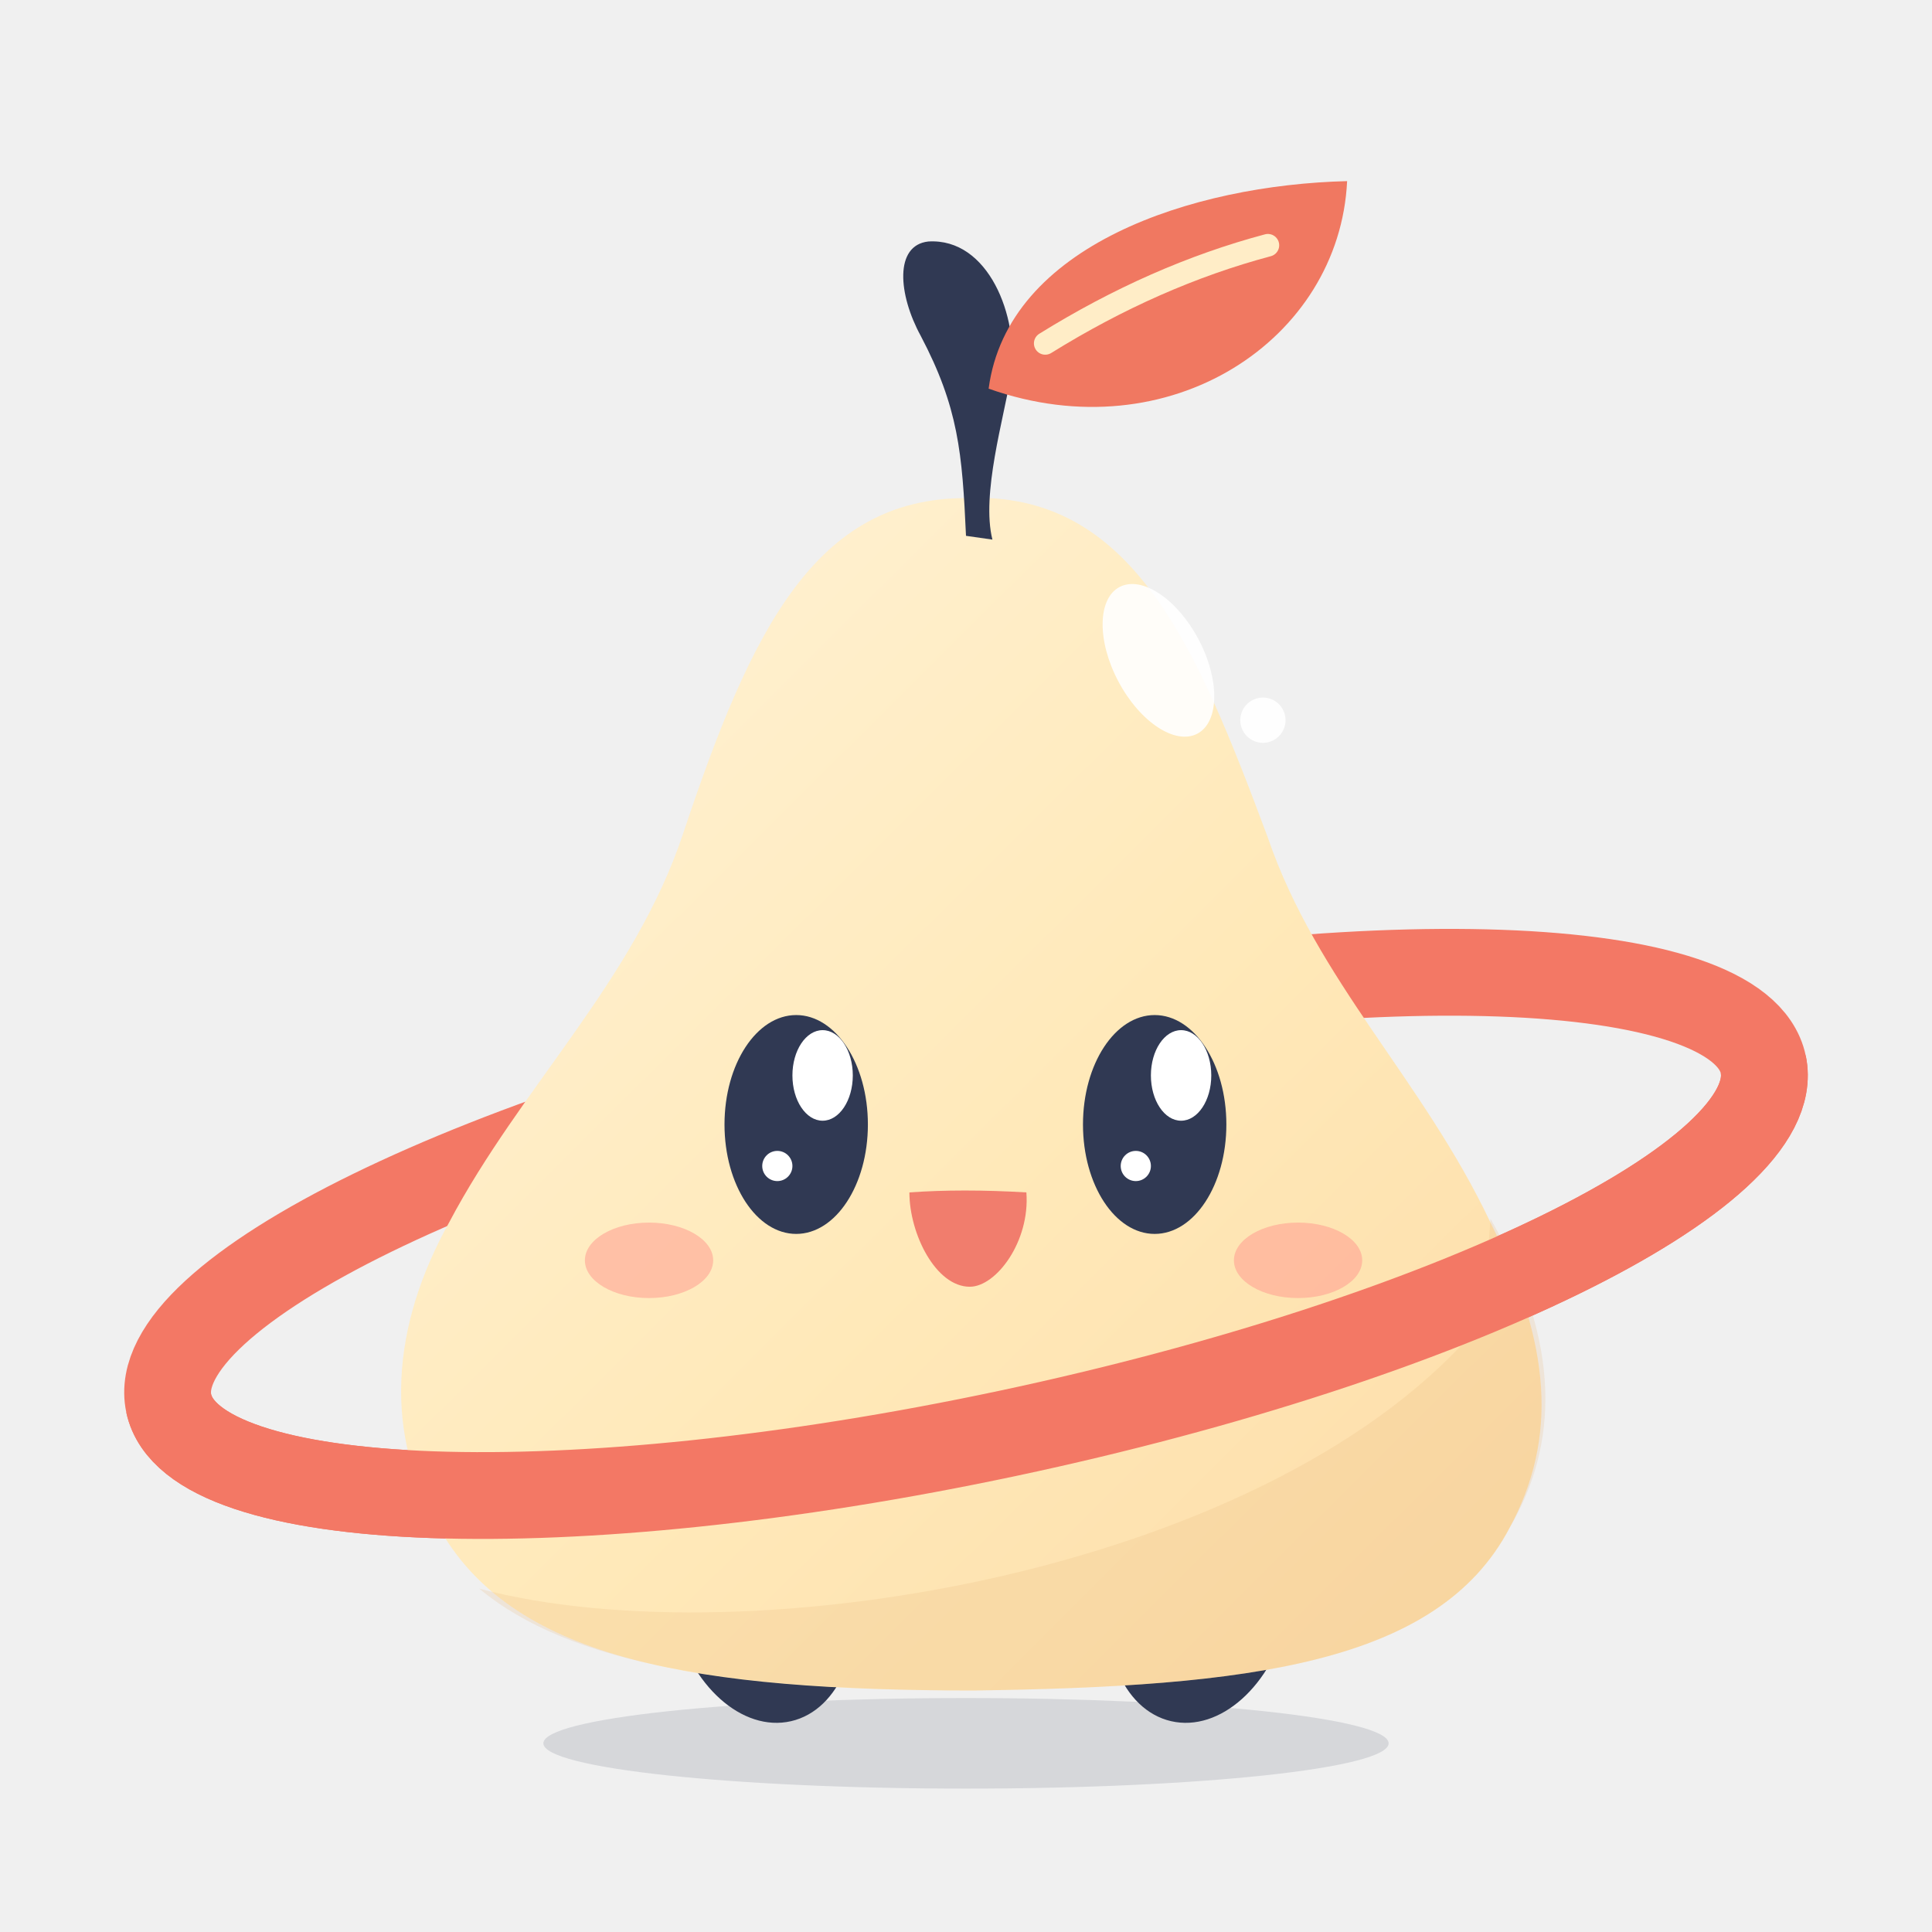
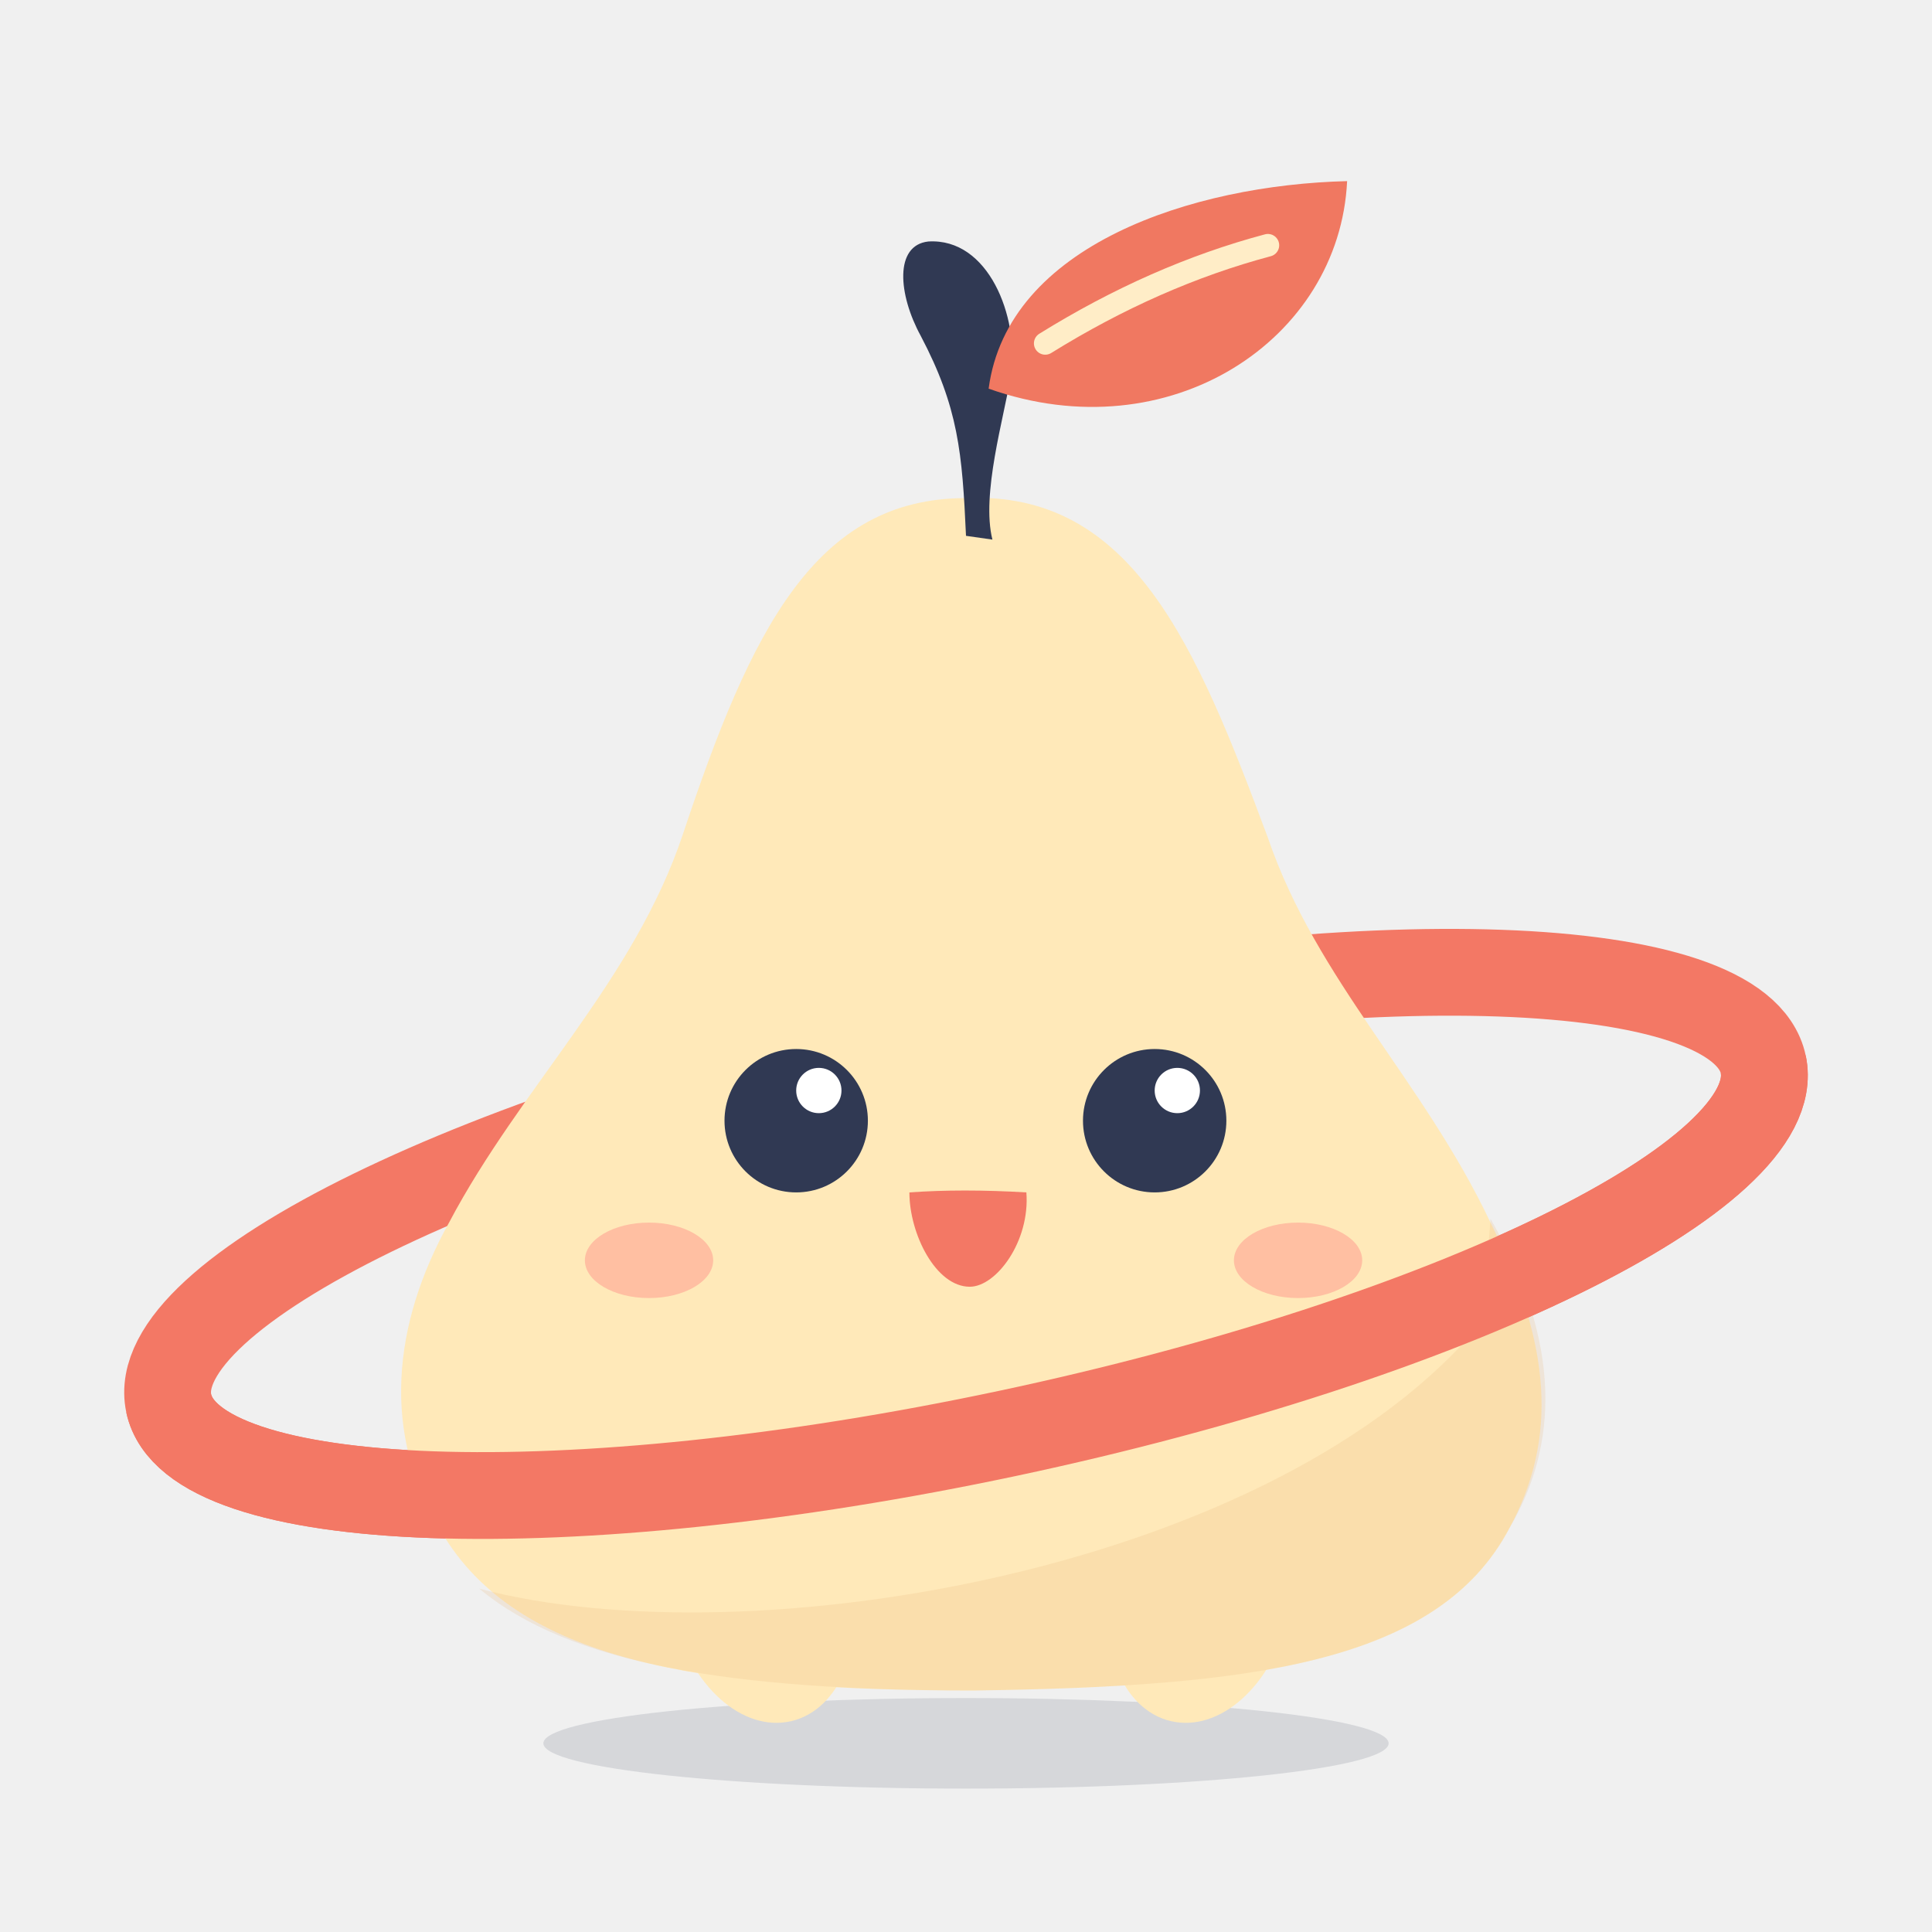
<svg xmlns="http://www.w3.org/2000/svg" viewBox="0 0 512 512" width="512" height="512">
  <defs>
-     <linearGradient id="pm-g-s1" x1="0" y1="0" x2=".95" y2="1">
-       <stop offset="0" stop-color="#fff3d9" />
-       <stop offset="0.56" stop-color="#FFE9B9" />
-       <stop offset="1" stop-color="#fddca8" />
-     </linearGradient>
    <clipPath id="pm-c-s1">
      <rect x="0" y="327" width="512" height="185" />
    </clipPath>
  </defs>
  <path class="pm-shadow" fill="#303953" opacity=".14" d="M144 462a112 12 0 1 0 224 0a112 12 0 1 0 -224 0Z" />
  <g class="pm-char">
    <g class="pm-ring pm-ring-back">
      <g transform="rotate(-12 256 327)">
        <ellipse fill="none" stroke="#F37865" cx="256" cy="327" rx="216" ry="54" stroke-width="23" />
      </g>
    </g>
    <g class="pm-foot pm-foot-l">
-       <path fill="#303953" transform="rotate(-13 202 423)" d="M178 423a24 34 0 1 0 48 0a24 34 0 1 0 -48 0Z" />
+       <path fill="#FFE9B9" transform="rotate(-13 202 423)" d="M178 423a24 34 0 1 0 48 0a24 34 0 1 0 -48 0Z" />
    </g>
    <g class="pm-foot pm-foot-r">
-       <path fill="#303953" transform="rotate(13 318 423)" d="M294 423a24 34 0 1 0 48 0a24 34 0 1 0 -48 0Z" />
+       <path fill="#FFE9B9" transform="rotate(13 318 423)" d="M294 423a24 34 0 1 0 48 0a24 34 0 1 0 -48 0Z" />
    </g>
    <g class="pm-body">
-       <path fill="url(#pm-g-s1)" d="M256 132C300 130 317 171 336 222C349 260 377 286 395 324C411 356 413 381 400 405C381 441 331 447 258 448C185 448 137 440 117 406C101 380 104 351 119 324C138 288 168 260 181 221C199 167 216 132 256 132Z" />
+       <path fill="#FFE9B9" d="M256 132C300 130 317 171 336 222C349 260 377 286 395 324C411 356 413 381 400 405C381 441 331 447 258 448C185 448 137 440 117 406C101 380 104 351 119 324C138 288 168 260 181 221C199 167 216 132 256 132Z" />
      <path fill="#e7b57a" opacity=".2" d="M395 323C414 356 413 383 400 405C381 441 331 447 258 448C194 448 151 441 127 421C199 440 339 416 393 350Z" />
-       <path fill="#FFFFFF" opacity=".9" transform="rotate(-28 307 175)" d="M295 175a12 22 0 1 0 24 0a12 22 0 1 0 -24 0ZM318 202a6 6 0 1 0 12 0a6 6 0 1 0 -12 0Z" />
    </g>
    <g class="pm-face">
      <g class="pm-look">
        <g class="pm-brows" />
        <g class="pm-eyes">
          <g data-slot="eyes" data-variant="open">
-             <path fill="#303953" d="M192 298a19 29 0 1 0 38 0a19 29 0 1 0 -38 0ZM287 298a19 29 0 1 0 38 0a19 29 0 1 0 -38 0Z" />
-             <path fill="#FFFFFF" d="M210 285a8 12 0 1 0 16 0a8 12 0 1 0 -16 0ZM305 285a8 12 0 1 0 16 0a8 12 0 1 0 -16 0ZM202 309a4 4 0 1 0 8 0a4 4 0 1 0 -8 0ZM297 309a4 4 0 1 0 8 0a4 4 0 1 0 -8 0Z" />
+             <path fill="#303953" d="M192 297a19 19 0 1 0 38 0a19 19 0 1 0 -38 0ZM287 297a19 19 0 1 0 38 0a19 19 0 1 0 -38 0Z" />
+             <path fill="#FFFFFF" d="M211 289a6 6 0 1 0 12 0a6 6 0 1 0 -12 0ZM306 289a6 6 0 1 0 12 0a6 6 0 1 0 -12 0Z" />
          </g>
        </g>
      </g>
      <g class="pm-cheeks">
        <g data-slot="cheeks" data-variant="on">
          <path fill="#FF9C8F" opacity=".55" d="M155 334a17 10 0 1 0 34 0a17 10 0 1 0 -34 0ZM327 334a17 10 0 1 0 34 0a17 10 0 1 0 -34 0Z" />
        </g>
      </g>
      <g class="pm-mouth">
        <g data-slot="mouth" data-variant="open">
-           <path fill="#F17D6D" d="M241 316Q255 315 272 316C273 329 264 341 257 341C248 341 241 327 241 316Z" />
+           <path fill="#F37865" d="M241 316Q255 315 272 316C273 329 264 341 257 341C248 341 241 327 241 316Z" />
        </g>
      </g>
      <g class="pm-sweat" />
    </g>
    <g class="pm-stem">
      <path fill="#303953" d="M256 142C255 120 254 108 244 89C238 78 237 65 246 64C262 63 270 84 268 99C266 111 260 131 263 143Z" />
      <g class="pm-leaf">
        <path fill="#F07861" d="M262 103C267 65 316 49 357 48C355 90 310 120 262 103Z" />
        <path fill="none" stroke="#ffedc7" stroke-width="6" stroke-linecap="round" stroke-linejoin="round" d="M277 91Q306 73 336 65" />
      </g>
    </g>
    <g class="pm-ring pm-ring-front">
      <g transform="rotate(-12 256 327)">
        <g clip-path="url(#pm-c-s1)">
          <ellipse fill="none" stroke="#F37865" cx="256" cy="327" rx="216" ry="54" stroke-width="23" />
        </g>
      </g>
    </g>
  </g>
  <g class="pm-fx" />
</svg>
